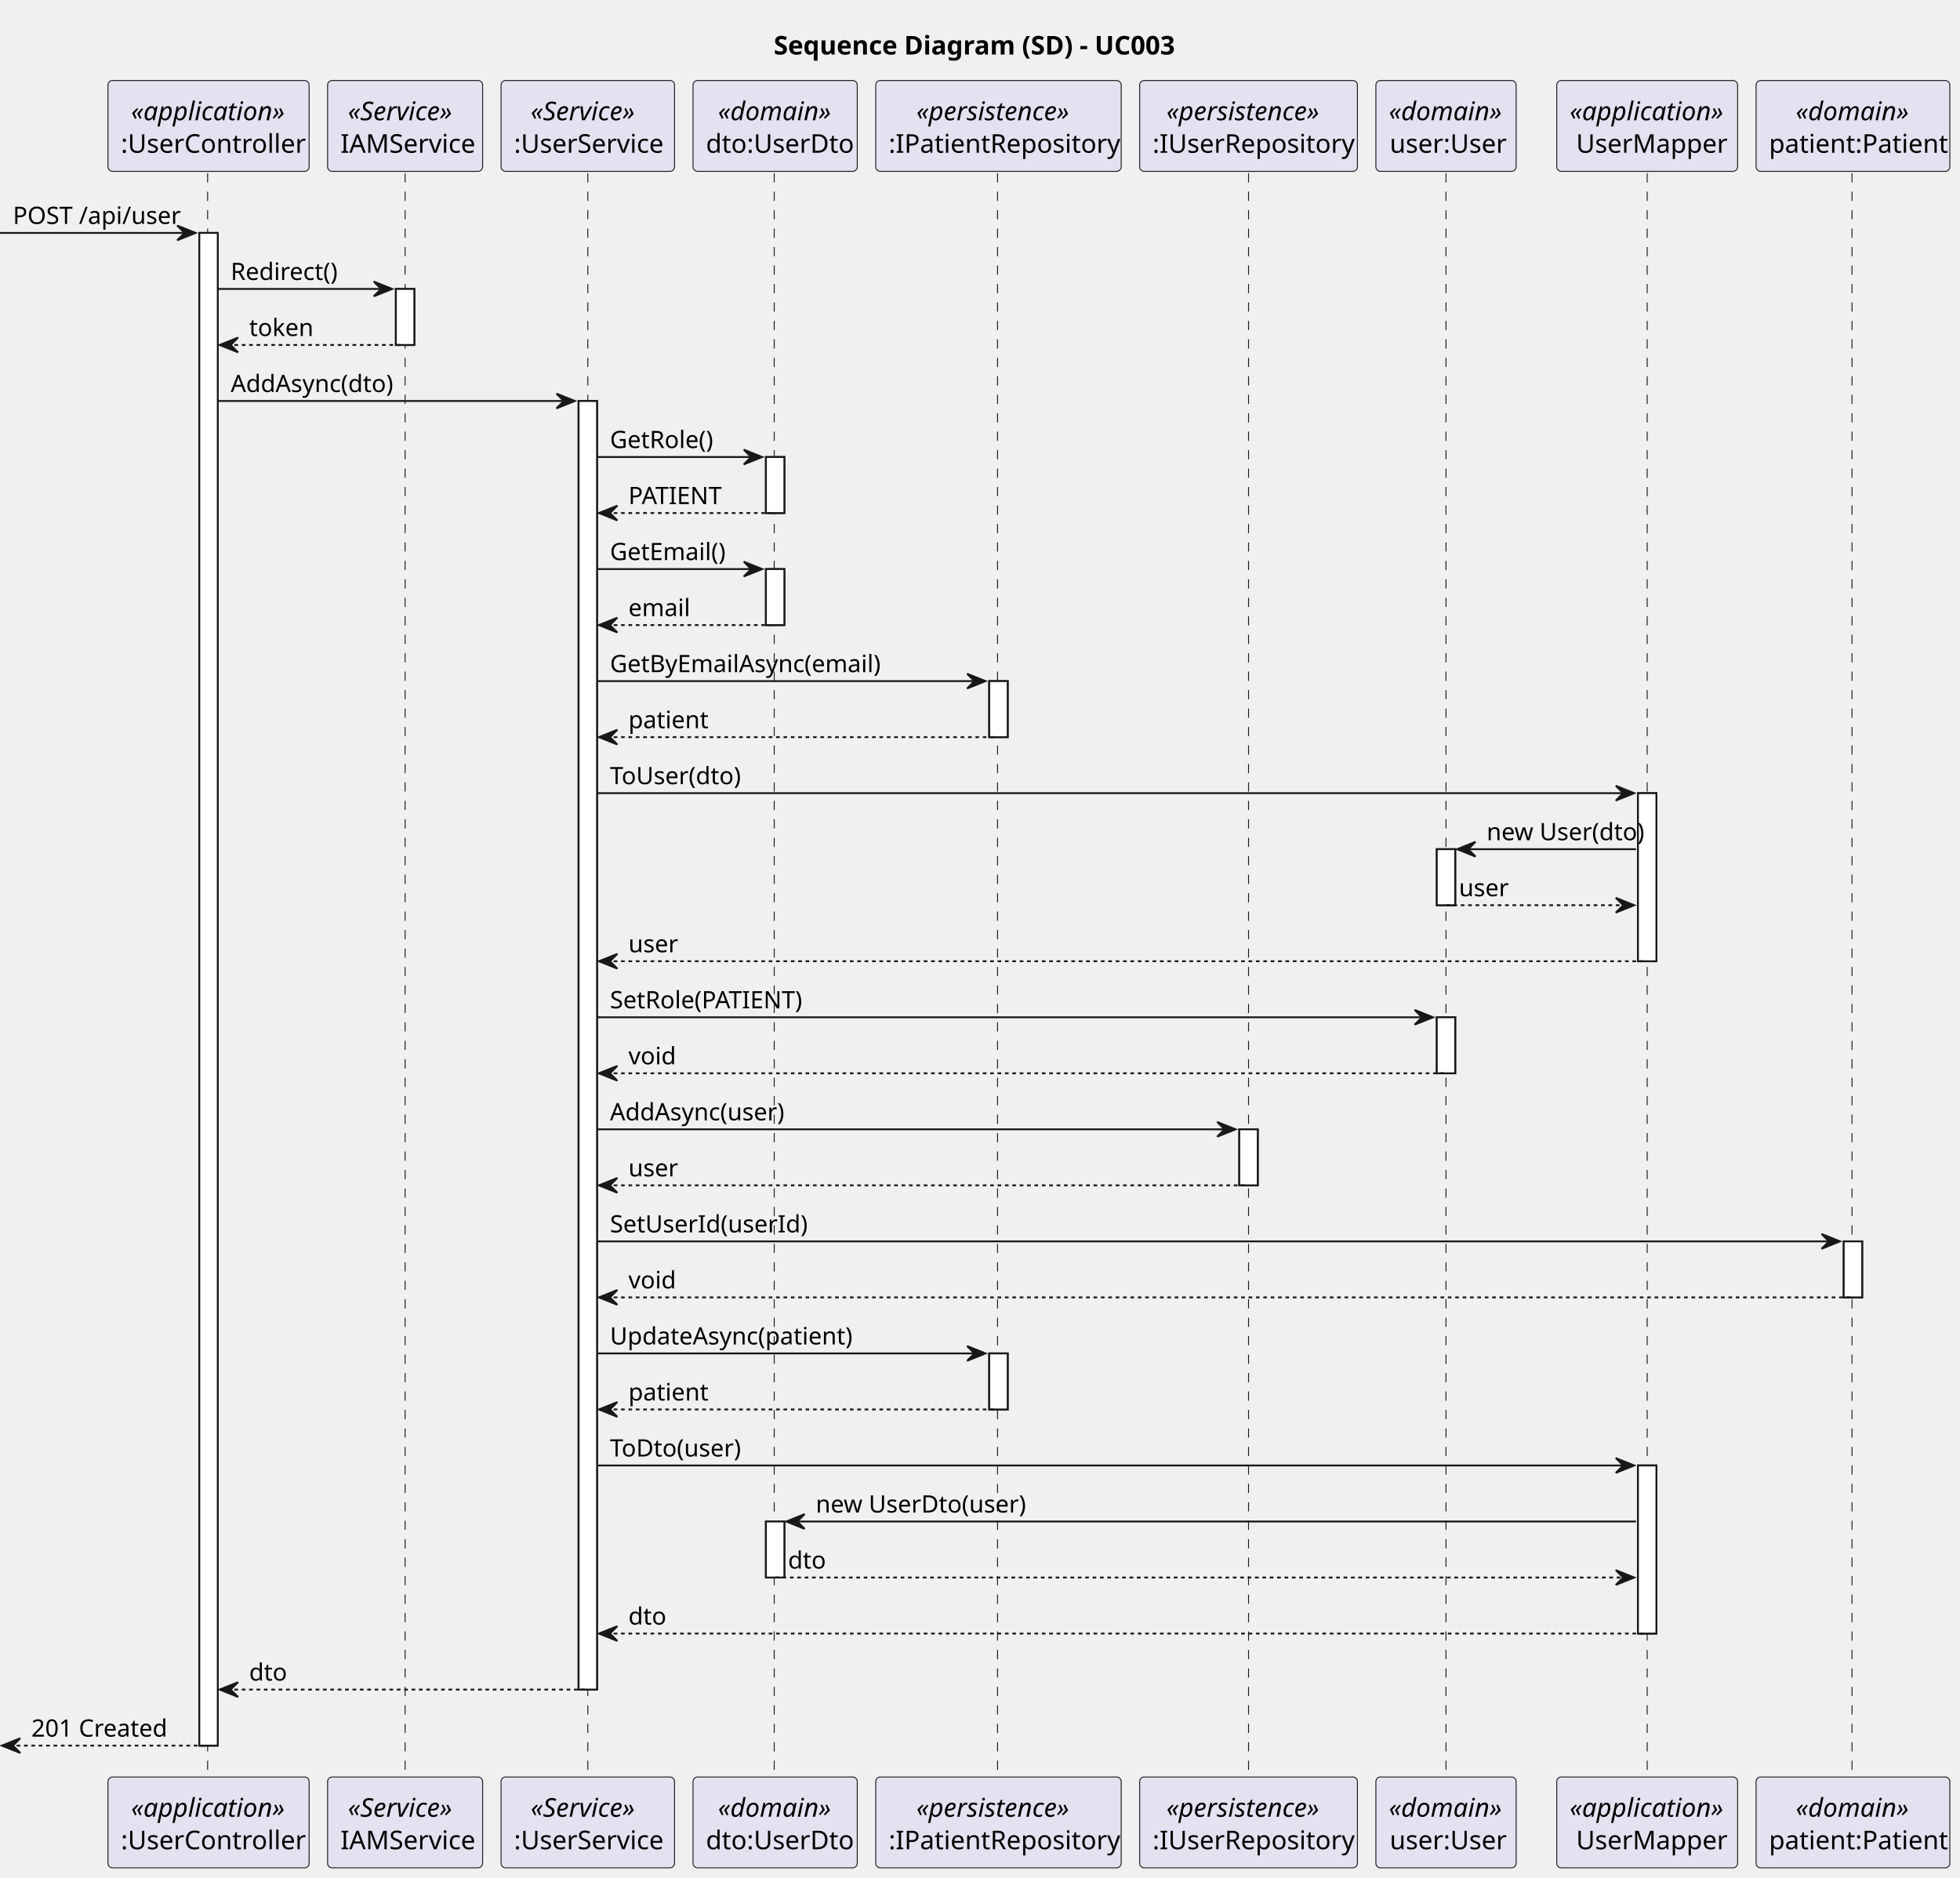
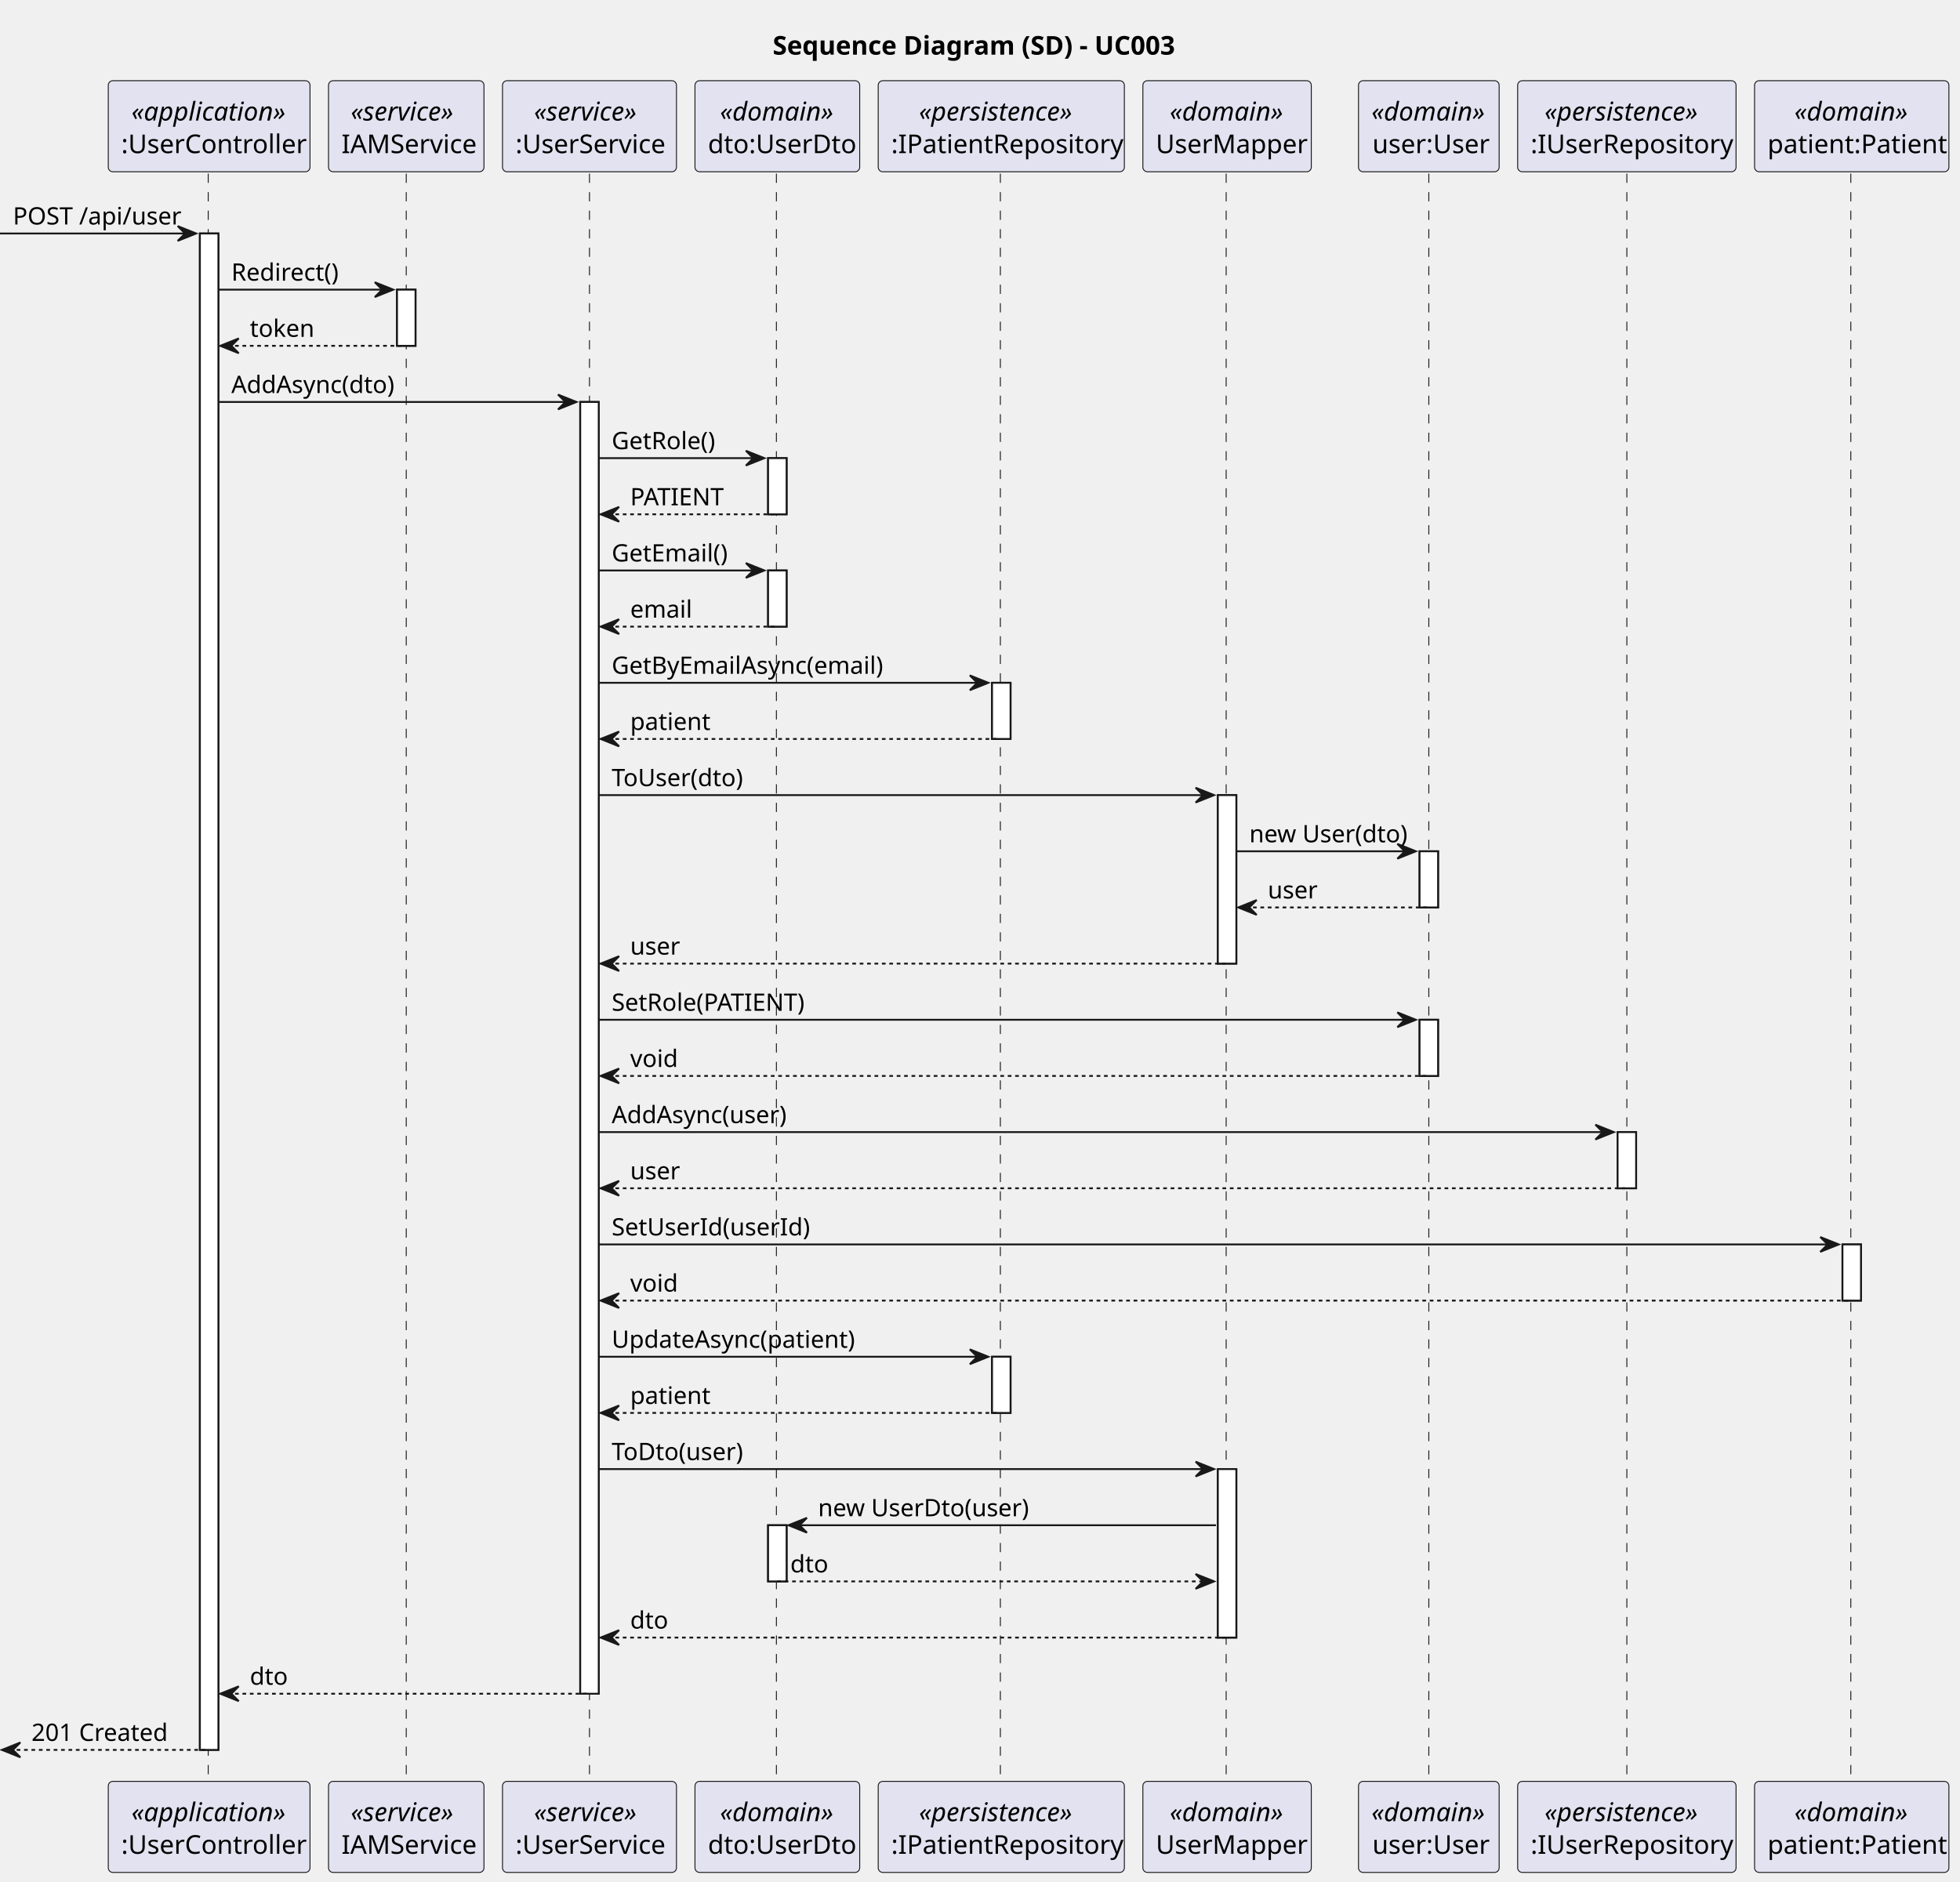
- <svg xmlns="http://www.w3.org/2000/svg" contentStyleType="text/css" height="1017px" preserveAspectRatio="none" style="width:1062px;height:1017px;background:#FFFFFF;" version="1.1" viewBox="0 0 1062 1017" width="1062px" zoomAndPan="magnify">
+ <svg xmlns="http://www.w3.org/2000/svg" contentStyleType="text/css" height="1017px" preserveAspectRatio="none" style="width:1059px;height:1017px;background:#FFFFFF;" version="1.1" viewBox="0 0 1059 1017" width="1059px" zoomAndPan="magnify">
  <defs />
  <g>
-     <text fill="#000000" font-family="sans-serif" font-size="14" font-weight="bold" lengthAdjust="spacing" textLength="222" x="419.25" y="29.533">Sequence Diagram (SD) - UC003</text>
+     <text fill="#000000" font-family="sans-serif" font-size="14" font-weight="bold" lengthAdjust="spacing" textLength="222" x="417.5" y="29.533">Sequence Diagram (SD) - UC003</text>
    <rect fill="#FFFFFF" height="819.492" style="stroke:#181818;stroke-width:1.0;" width="10" x="108" y="126.18" />
    <rect fill="#FFFFFF" height="30.352" style="stroke:#181818;stroke-width:1.0;" width="10" x="214.5" y="156.531" />
    <rect fill="#FFFFFF" height="698.086" style="stroke:#181818;stroke-width:1.0;" width="10" x="313.5" y="217.234" />
    <rect fill="#FFFFFF" height="30.352" style="stroke:#181818;stroke-width:1.0;" width="10" x="415" y="247.586" />
    <rect fill="#FFFFFF" height="30.352" style="stroke:#181818;stroke-width:1.0;" width="10" x="415" y="308.289" />
    <rect fill="#FFFFFF" height="30.352" style="stroke:#181818;stroke-width:1.0;" width="10" x="415" y="824.266" />
    <rect fill="#FFFFFF" height="30.352" style="stroke:#181818;stroke-width:1.0;" width="10" x="536" y="368.992" />
    <rect fill="#FFFFFF" height="30.352" style="stroke:#181818;stroke-width:1.0;" width="10" x="536" y="733.211" />
-     <rect fill="#FFFFFF" height="30.352" style="stroke:#181818;stroke-width:1.0;" width="10" x="671.5" y="611.805" />
-     <rect fill="#FFFFFF" height="30.352" style="stroke:#181818;stroke-width:1.0;" width="10" x="778.5" y="460.047" />
-     <rect fill="#FFFFFF" height="30.352" style="stroke:#181818;stroke-width:1.0;" width="10" x="778.5" y="551.102" />
-     <rect fill="#FFFFFF" height="91.055" style="stroke:#181818;stroke-width:1.0;" width="10" x="887.5" y="429.695" />
-     <rect fill="#FFFFFF" height="91.055" style="stroke:#181818;stroke-width:1.0;" width="10" x="887.5" y="793.914" />
-     <rect fill="#FFFFFF" height="30.352" style="stroke:#181818;stroke-width:1.0;" width="10" x="999" y="672.508" />
+     <rect fill="#FFFFFF" height="91.055" style="stroke:#181818;stroke-width:1.0;" width="10" x="658" y="429.695" />
+     <rect fill="#FFFFFF" height="91.055" style="stroke:#181818;stroke-width:1.0;" width="10" x="658" y="793.914" />
+     <rect fill="#FFFFFF" height="30.352" style="stroke:#181818;stroke-width:1.0;" width="10" x="767" y="460.047" />
+     <rect fill="#FFFFFF" height="30.352" style="stroke:#181818;stroke-width:1.0;" width="10" x="767" y="551.102" />
+     <rect fill="#FFFFFF" height="30.352" style="stroke:#181818;stroke-width:1.0;" width="10" x="874" y="611.805" />
+     <rect fill="#FFFFFF" height="30.352" style="stroke:#181818;stroke-width:1.0;" width="10" x="995.5" y="672.508" />
    <line style="stroke:#181818;stroke-width:0.5;stroke-dasharray:5.0,5.0;" x1="112.5" x2="112.5" y1="93.828" y2="963.672" />
    <line style="stroke:#181818;stroke-width:0.5;stroke-dasharray:5.0,5.0;" x1="219.5" x2="219.5" y1="93.828" y2="963.672" />
    <line style="stroke:#181818;stroke-width:0.5;stroke-dasharray:5.0,5.0;" x1="318.5" x2="318.5" y1="93.828" y2="963.672" />
    <line style="stroke:#181818;stroke-width:0.5;stroke-dasharray:5.0,5.0;" x1="419.5" x2="419.5" y1="93.828" y2="963.672" />
    <line style="stroke:#181818;stroke-width:0.5;stroke-dasharray:5.0,5.0;" x1="540.5" x2="540.5" y1="93.828" y2="963.672" />
-     <line style="stroke:#181818;stroke-width:0.5;stroke-dasharray:5.0,5.0;" x1="676.5" x2="676.5" y1="93.828" y2="963.672" />
-     <line style="stroke:#181818;stroke-width:0.5;stroke-dasharray:5.0,5.0;" x1="783.5" x2="783.5" y1="93.828" y2="963.672" />
-     <line style="stroke:#181818;stroke-width:0.5;stroke-dasharray:5.0,5.0;" x1="892.5" x2="892.5" y1="93.828" y2="963.672" />
-     <line style="stroke:#181818;stroke-width:0.5;stroke-dasharray:5.0,5.0;" x1="1003.5" x2="1003.5" y1="93.828" y2="963.672" />
+     <line style="stroke:#181818;stroke-width:0.5;stroke-dasharray:5.0,5.0;" x1="662.5" x2="662.5" y1="93.828" y2="963.672" />
+     <line style="stroke:#181818;stroke-width:0.5;stroke-dasharray:5.0,5.0;" x1="772" x2="772" y1="93.828" y2="963.672" />
+     <line style="stroke:#181818;stroke-width:0.5;stroke-dasharray:5.0,5.0;" x1="879" x2="879" y1="93.828" y2="963.672" />
+     <line style="stroke:#181818;stroke-width:0.5;stroke-dasharray:5.0,5.0;" x1="1000" x2="1000" y1="93.828" y2="963.672" />
    <rect fill="#E2E2F0" height="49.219" rx="2.5" ry="2.5" style="stroke:#181818;stroke-width:0.5;" width="109" x="58.5" y="43.609" />
    <text fill="#000000" font-family="sans-serif" font-size="14" font-style="italic" lengthAdjust="spacing" textLength="84" x="71" y="65.143">«application»</text>
    <text fill="#000000" font-family="sans-serif" font-size="14" lengthAdjust="spacing" textLength="95" x="65.5" y="82.752">:UserController</text>
    <rect fill="#E2E2F0" height="49.219" rx="2.5" ry="2.5" style="stroke:#181818;stroke-width:0.5;" width="109" x="58.5" y="962.672" />
    <text fill="#000000" font-family="sans-serif" font-size="14" font-style="italic" lengthAdjust="spacing" textLength="84" x="71" y="984.205">«application»</text>
    <text fill="#000000" font-family="sans-serif" font-size="14" lengthAdjust="spacing" textLength="95" x="65.5" y="1001.814">:UserController</text>
    <rect fill="#E2E2F0" height="49.219" rx="2.5" ry="2.5" style="stroke:#181818;stroke-width:0.5;" width="84" x="177.5" y="43.609" />
-     <text fill="#000000" font-family="sans-serif" font-size="14" font-style="italic" lengthAdjust="spacing" textLength="62" x="188.5" y="65.143">«Service»</text>
+     <text fill="#000000" font-family="sans-serif" font-size="14" font-style="italic" lengthAdjust="spacing" textLength="60" x="189.5" y="65.143">«service»</text>
    <text fill="#000000" font-family="sans-serif" font-size="14" lengthAdjust="spacing" textLength="70" x="184.5" y="82.752">IAMService</text>
    <rect fill="#E2E2F0" height="49.219" rx="2.5" ry="2.5" style="stroke:#181818;stroke-width:0.5;" width="84" x="177.5" y="962.672" />
-     <text fill="#000000" font-family="sans-serif" font-size="14" font-style="italic" lengthAdjust="spacing" textLength="62" x="188.5" y="984.205">«Service»</text>
+     <text fill="#000000" font-family="sans-serif" font-size="14" font-style="italic" lengthAdjust="spacing" textLength="60" x="189.5" y="984.205">«service»</text>
    <text fill="#000000" font-family="sans-serif" font-size="14" lengthAdjust="spacing" textLength="70" x="184.5" y="1001.814">IAMService</text>
    <rect fill="#E2E2F0" height="49.219" rx="2.5" ry="2.5" style="stroke:#181818;stroke-width:0.5;" width="94" x="271.5" y="43.609" />
-     <text fill="#000000" font-family="sans-serif" font-size="14" font-style="italic" lengthAdjust="spacing" textLength="62" x="287.5" y="65.143">«Service»</text>
+     <text fill="#000000" font-family="sans-serif" font-size="14" font-style="italic" lengthAdjust="spacing" textLength="60" x="288.5" y="65.143">«service»</text>
    <text fill="#000000" font-family="sans-serif" font-size="14" lengthAdjust="spacing" textLength="80" x="278.5" y="82.752">:UserService</text>
    <rect fill="#E2E2F0" height="49.219" rx="2.5" ry="2.5" style="stroke:#181818;stroke-width:0.5;" width="94" x="271.5" y="962.672" />
-     <text fill="#000000" font-family="sans-serif" font-size="14" font-style="italic" lengthAdjust="spacing" textLength="62" x="287.5" y="984.205">«Service»</text>
+     <text fill="#000000" font-family="sans-serif" font-size="14" font-style="italic" lengthAdjust="spacing" textLength="60" x="288.5" y="984.205">«service»</text>
    <text fill="#000000" font-family="sans-serif" font-size="14" lengthAdjust="spacing" textLength="80" x="278.5" y="1001.814">:UserService</text>
    <rect fill="#E2E2F0" height="49.219" rx="2.5" ry="2.5" style="stroke:#181818;stroke-width:0.5;" width="89" x="375.5" y="43.609" />
    <text fill="#000000" font-family="sans-serif" font-size="14" font-style="italic" lengthAdjust="spacing" textLength="62" x="389" y="65.143">«domain»</text>
    <text fill="#000000" font-family="sans-serif" font-size="14" lengthAdjust="spacing" textLength="75" x="382.5" y="82.752">dto:UserDto</text>
    <rect fill="#E2E2F0" height="49.219" rx="2.5" ry="2.5" style="stroke:#181818;stroke-width:0.5;" width="89" x="375.5" y="962.672" />
    <text fill="#000000" font-family="sans-serif" font-size="14" font-style="italic" lengthAdjust="spacing" textLength="62" x="389" y="984.205">«domain»</text>
    <text fill="#000000" font-family="sans-serif" font-size="14" lengthAdjust="spacing" textLength="75" x="382.5" y="1001.814">dto:UserDto</text>
    <rect fill="#E2E2F0" height="49.219" rx="2.5" ry="2.5" style="stroke:#181818;stroke-width:0.5;" width="133" x="474.5" y="43.609" />
    <text fill="#000000" font-family="sans-serif" font-size="14" font-style="italic" lengthAdjust="spacing" textLength="89" x="496.5" y="65.143">«persistence»</text>
    <text fill="#000000" font-family="sans-serif" font-size="14" lengthAdjust="spacing" textLength="119" x="481.5" y="82.752">:IPatientRepository</text>
    <rect fill="#E2E2F0" height="49.219" rx="2.5" ry="2.5" style="stroke:#181818;stroke-width:0.5;" width="133" x="474.5" y="962.672" />
    <text fill="#000000" font-family="sans-serif" font-size="14" font-style="italic" lengthAdjust="spacing" textLength="89" x="496.5" y="984.205">«persistence»</text>
    <text fill="#000000" font-family="sans-serif" font-size="14" lengthAdjust="spacing" textLength="119" x="481.5" y="1001.814">:IPatientRepository</text>
-     <rect fill="#E2E2F0" height="49.219" rx="2.5" ry="2.5" style="stroke:#181818;stroke-width:0.5;" width="118" x="617.5" y="43.609" />
-     <text fill="#000000" font-family="sans-serif" font-size="14" font-style="italic" lengthAdjust="spacing" textLength="89" x="632" y="65.143">«persistence»</text>
-     <text fill="#000000" font-family="sans-serif" font-size="14" lengthAdjust="spacing" textLength="104" x="624.5" y="82.752">:IUserRepository</text>
-     <rect fill="#E2E2F0" height="49.219" rx="2.5" ry="2.5" style="stroke:#181818;stroke-width:0.5;" width="118" x="617.5" y="962.672" />
-     <text fill="#000000" font-family="sans-serif" font-size="14" font-style="italic" lengthAdjust="spacing" textLength="89" x="632" y="984.205">«persistence»</text>
-     <text fill="#000000" font-family="sans-serif" font-size="14" lengthAdjust="spacing" textLength="104" x="624.5" y="1001.814">:IUserRepository</text>
-     <rect fill="#E2E2F0" height="49.219" rx="2.5" ry="2.5" style="stroke:#181818;stroke-width:0.5;" width="76" x="745.5" y="43.609" />
-     <text fill="#000000" font-family="sans-serif" font-size="14" font-style="italic" lengthAdjust="spacing" textLength="62" x="752.5" y="65.143">«domain»</text>
-     <text fill="#000000" font-family="sans-serif" font-size="14" lengthAdjust="spacing" textLength="61" x="753" y="82.752">user:User</text>
-     <rect fill="#E2E2F0" height="49.219" rx="2.5" ry="2.5" style="stroke:#181818;stroke-width:0.5;" width="76" x="745.5" y="962.672" />
-     <text fill="#000000" font-family="sans-serif" font-size="14" font-style="italic" lengthAdjust="spacing" textLength="62" x="752.5" y="984.205">«domain»</text>
-     <text fill="#000000" font-family="sans-serif" font-size="14" lengthAdjust="spacing" textLength="61" x="753" y="1001.814">user:User</text>
-     <rect fill="#E2E2F0" height="49.219" rx="2.5" ry="2.5" style="stroke:#181818;stroke-width:0.5;" width="98" x="843.5" y="43.609" />
-     <text fill="#000000" font-family="sans-serif" font-size="14" font-style="italic" lengthAdjust="spacing" textLength="84" x="850.5" y="65.143">«application»</text>
-     <text fill="#000000" font-family="sans-serif" font-size="14" lengthAdjust="spacing" textLength="77" x="854" y="82.752">UserMapper</text>
-     <rect fill="#E2E2F0" height="49.219" rx="2.5" ry="2.5" style="stroke:#181818;stroke-width:0.5;" width="98" x="843.5" y="962.672" />
-     <text fill="#000000" font-family="sans-serif" font-size="14" font-style="italic" lengthAdjust="spacing" textLength="84" x="850.5" y="984.205">«application»</text>
-     <text fill="#000000" font-family="sans-serif" font-size="14" lengthAdjust="spacing" textLength="77" x="854" y="1001.814">UserMapper</text>
-     <rect fill="#E2E2F0" height="49.219" rx="2.5" ry="2.5" style="stroke:#181818;stroke-width:0.5;" width="105" x="951.5" y="43.609" />
-     <text fill="#000000" font-family="sans-serif" font-size="14" font-style="italic" lengthAdjust="spacing" textLength="62" x="973" y="65.143">«domain»</text>
-     <text fill="#000000" font-family="sans-serif" font-size="14" lengthAdjust="spacing" textLength="91" x="958.5" y="82.752">patient:Patient</text>
-     <rect fill="#E2E2F0" height="49.219" rx="2.5" ry="2.5" style="stroke:#181818;stroke-width:0.5;" width="105" x="951.5" y="962.672" />
-     <text fill="#000000" font-family="sans-serif" font-size="14" font-style="italic" lengthAdjust="spacing" textLength="62" x="973" y="984.205">«domain»</text>
-     <text fill="#000000" font-family="sans-serif" font-size="14" lengthAdjust="spacing" textLength="91" x="958.5" y="1001.814">patient:Patient</text>
+     <rect fill="#E2E2F0" height="49.219" rx="2.5" ry="2.5" style="stroke:#181818;stroke-width:0.5;" width="91" x="617.5" y="43.609" />
+     <text fill="#000000" font-family="sans-serif" font-size="14" font-style="italic" lengthAdjust="spacing" textLength="62" x="632" y="65.143">«domain»</text>
+     <text fill="#000000" font-family="sans-serif" font-size="14" lengthAdjust="spacing" textLength="77" x="624.5" y="82.752">UserMapper</text>
+     <rect fill="#E2E2F0" height="49.219" rx="2.5" ry="2.5" style="stroke:#181818;stroke-width:0.5;" width="91" x="617.5" y="962.672" />
+     <text fill="#000000" font-family="sans-serif" font-size="14" font-style="italic" lengthAdjust="spacing" textLength="62" x="632" y="984.205">«domain»</text>
+     <text fill="#000000" font-family="sans-serif" font-size="14" lengthAdjust="spacing" textLength="77" x="624.5" y="1001.814">UserMapper</text>
+     <rect fill="#E2E2F0" height="49.219" rx="2.5" ry="2.5" style="stroke:#181818;stroke-width:0.5;" width="76" x="734" y="43.609" />
+     <text fill="#000000" font-family="sans-serif" font-size="14" font-style="italic" lengthAdjust="spacing" textLength="62" x="741" y="65.143">«domain»</text>
+     <text fill="#000000" font-family="sans-serif" font-size="14" lengthAdjust="spacing" textLength="61" x="741.5" y="82.752">user:User</text>
+     <rect fill="#E2E2F0" height="49.219" rx="2.5" ry="2.5" style="stroke:#181818;stroke-width:0.5;" width="76" x="734" y="962.672" />
+     <text fill="#000000" font-family="sans-serif" font-size="14" font-style="italic" lengthAdjust="spacing" textLength="62" x="741" y="984.205">«domain»</text>
+     <text fill="#000000" font-family="sans-serif" font-size="14" lengthAdjust="spacing" textLength="61" x="741.5" y="1001.814">user:User</text>
+     <rect fill="#E2E2F0" height="49.219" rx="2.5" ry="2.5" style="stroke:#181818;stroke-width:0.5;" width="118" x="820" y="43.609" />
+     <text fill="#000000" font-family="sans-serif" font-size="14" font-style="italic" lengthAdjust="spacing" textLength="89" x="834.5" y="65.143">«persistence»</text>
+     <text fill="#000000" font-family="sans-serif" font-size="14" lengthAdjust="spacing" textLength="104" x="827" y="82.752">:IUserRepository</text>
+     <rect fill="#E2E2F0" height="49.219" rx="2.5" ry="2.5" style="stroke:#181818;stroke-width:0.5;" width="118" x="820" y="962.672" />
+     <text fill="#000000" font-family="sans-serif" font-size="14" font-style="italic" lengthAdjust="spacing" textLength="89" x="834.5" y="984.205">«persistence»</text>
+     <text fill="#000000" font-family="sans-serif" font-size="14" lengthAdjust="spacing" textLength="104" x="827" y="1001.814">:IUserRepository</text>
+     <rect fill="#E2E2F0" height="49.219" rx="2.5" ry="2.5" style="stroke:#181818;stroke-width:0.5;" width="105" x="948" y="43.609" />
+     <text fill="#000000" font-family="sans-serif" font-size="14" font-style="italic" lengthAdjust="spacing" textLength="62" x="969.5" y="65.143">«domain»</text>
+     <text fill="#000000" font-family="sans-serif" font-size="14" lengthAdjust="spacing" textLength="91" x="955" y="82.752">patient:Patient</text>
+     <rect fill="#E2E2F0" height="49.219" rx="2.5" ry="2.5" style="stroke:#181818;stroke-width:0.5;" width="105" x="948" y="962.672" />
+     <text fill="#000000" font-family="sans-serif" font-size="14" font-style="italic" lengthAdjust="spacing" textLength="62" x="969.5" y="984.205">«domain»</text>
+     <text fill="#000000" font-family="sans-serif" font-size="14" lengthAdjust="spacing" textLength="91" x="955" y="1001.814">patient:Patient</text>
    <rect fill="#FFFFFF" height="819.492" style="stroke:#181818;stroke-width:1.0;" width="10" x="108" y="126.18" />
    <rect fill="#FFFFFF" height="30.352" style="stroke:#181818;stroke-width:1.0;" width="10" x="214.5" y="156.531" />
    <rect fill="#FFFFFF" height="698.086" style="stroke:#181818;stroke-width:1.0;" width="10" x="313.5" y="217.234" />
    <rect fill="#FFFFFF" height="30.352" style="stroke:#181818;stroke-width:1.0;" width="10" x="415" y="247.586" />
    <rect fill="#FFFFFF" height="30.352" style="stroke:#181818;stroke-width:1.0;" width="10" x="415" y="308.289" />
    <rect fill="#FFFFFF" height="30.352" style="stroke:#181818;stroke-width:1.0;" width="10" x="415" y="824.266" />
    <rect fill="#FFFFFF" height="30.352" style="stroke:#181818;stroke-width:1.0;" width="10" x="536" y="368.992" />
    <rect fill="#FFFFFF" height="30.352" style="stroke:#181818;stroke-width:1.0;" width="10" x="536" y="733.211" />
-     <rect fill="#FFFFFF" height="30.352" style="stroke:#181818;stroke-width:1.0;" width="10" x="671.5" y="611.805" />
-     <rect fill="#FFFFFF" height="30.352" style="stroke:#181818;stroke-width:1.0;" width="10" x="778.5" y="460.047" />
-     <rect fill="#FFFFFF" height="30.352" style="stroke:#181818;stroke-width:1.0;" width="10" x="778.5" y="551.102" />
-     <rect fill="#FFFFFF" height="91.055" style="stroke:#181818;stroke-width:1.0;" width="10" x="887.5" y="429.695" />
-     <rect fill="#FFFFFF" height="91.055" style="stroke:#181818;stroke-width:1.0;" width="10" x="887.5" y="793.914" />
-     <rect fill="#FFFFFF" height="30.352" style="stroke:#181818;stroke-width:1.0;" width="10" x="999" y="672.508" />
+     <rect fill="#FFFFFF" height="91.055" style="stroke:#181818;stroke-width:1.0;" width="10" x="658" y="429.695" />
+     <rect fill="#FFFFFF" height="91.055" style="stroke:#181818;stroke-width:1.0;" width="10" x="658" y="793.914" />
+     <rect fill="#FFFFFF" height="30.352" style="stroke:#181818;stroke-width:1.0;" width="10" x="767" y="460.047" />
+     <rect fill="#FFFFFF" height="30.352" style="stroke:#181818;stroke-width:1.0;" width="10" x="767" y="551.102" />
+     <rect fill="#FFFFFF" height="30.352" style="stroke:#181818;stroke-width:1.0;" width="10" x="874" y="611.805" />
+     <rect fill="#FFFFFF" height="30.352" style="stroke:#181818;stroke-width:1.0;" width="10" x="995.5" y="672.508" />
    <polygon fill="#181818" points="96,122.18,106,126.18,96,130.18,100,126.18" style="stroke:#181818;stroke-width:1.0;" />
    <line style="stroke:#181818;stroke-width:1.0;" x1="0" x2="102" y1="126.18" y2="126.18" />
    <text fill="#000000" font-family="sans-serif" font-size="13" lengthAdjust="spacing" textLength="89" x="7" y="121.323">POST /api/user</text>
    <polygon fill="#181818" points="202.5,152.531,212.5,156.531,202.5,160.531,206.5,156.531" style="stroke:#181818;stroke-width:1.0;" />
    <line style="stroke:#181818;stroke-width:1.0;" x1="118" x2="208.5" y1="156.531" y2="156.531" />
    <text fill="#000000" font-family="sans-serif" font-size="13" lengthAdjust="spacing" textLength="56" x="125" y="151.675">Redirect()</text>
    <polygon fill="#181818" points="129,182.883,119,186.883,129,190.883,125,186.883" style="stroke:#181818;stroke-width:1.0;" />
    <line style="stroke:#181818;stroke-width:1.0;stroke-dasharray:2.0,2.0;" x1="123" x2="218.5" y1="186.883" y2="186.883" />
    <text fill="#000000" font-family="sans-serif" font-size="13" lengthAdjust="spacing" textLength="32" x="135" y="182.026">token</text>
    <polygon fill="#181818" points="301.5,213.234,311.5,217.234,301.5,221.234,305.5,217.234" style="stroke:#181818;stroke-width:1.0;" />
    <line style="stroke:#181818;stroke-width:1.0;" x1="118" x2="307.5" y1="217.234" y2="217.234" />
    <text fill="#000000" font-family="sans-serif" font-size="13" lengthAdjust="spacing" textLength="86" x="125" y="212.378">AddAsync(dto)</text>
    <polygon fill="#181818" points="403,243.586,413,247.586,403,251.586,407,247.586" style="stroke:#181818;stroke-width:1.0;" />
    <line style="stroke:#181818;stroke-width:1.0;" x1="323.5" x2="409" y1="247.586" y2="247.586" />
    <text fill="#000000" font-family="sans-serif" font-size="13" lengthAdjust="spacing" textLength="55" x="330.5" y="242.73">GetRole()</text>
    <polygon fill="#181818" points="334.5,273.938,324.5,277.938,334.5,281.938,330.5,277.938" style="stroke:#181818;stroke-width:1.0;" />
    <line style="stroke:#181818;stroke-width:1.0;stroke-dasharray:2.0,2.0;" x1="328.5" x2="419" y1="277.938" y2="277.938" />
    <text fill="#000000" font-family="sans-serif" font-size="13" lengthAdjust="spacing" textLength="53" x="340.5" y="273.081">PATIENT</text>
    <polygon fill="#181818" points="403,304.289,413,308.289,403,312.289,407,308.289" style="stroke:#181818;stroke-width:1.0;" />
    <line style="stroke:#181818;stroke-width:1.0;" x1="323.5" x2="409" y1="308.289" y2="308.289" />
    <text fill="#000000" font-family="sans-serif" font-size="13" lengthAdjust="spacing" textLength="62" x="330.5" y="303.433">GetEmail()</text>
    <polygon fill="#181818" points="334.5,334.641,324.5,338.641,334.5,342.641,330.5,338.641" style="stroke:#181818;stroke-width:1.0;" />
    <line style="stroke:#181818;stroke-width:1.0;stroke-dasharray:2.0,2.0;" x1="328.5" x2="419" y1="338.641" y2="338.641" />
    <text fill="#000000" font-family="sans-serif" font-size="13" lengthAdjust="spacing" textLength="31" x="340.5" y="333.784">email</text>
    <polygon fill="#181818" points="524,364.992,534,368.992,524,372.992,528,368.992" style="stroke:#181818;stroke-width:1.0;" />
    <line style="stroke:#181818;stroke-width:1.0;" x1="323.5" x2="530" y1="368.992" y2="368.992" />
    <text fill="#000000" font-family="sans-serif" font-size="13" lengthAdjust="spacing" textLength="146" x="330.5" y="364.136">GetByEmailAsync(email)</text>
    <polygon fill="#181818" points="334.5,395.344,324.5,399.344,334.5,403.344,330.5,399.344" style="stroke:#181818;stroke-width:1.0;" />
    <line style="stroke:#181818;stroke-width:1.0;stroke-dasharray:2.0,2.0;" x1="328.5" x2="540" y1="399.344" y2="399.344" />
    <text fill="#000000" font-family="sans-serif" font-size="13" lengthAdjust="spacing" textLength="39" x="340.5" y="394.487">patient</text>
-     <polygon fill="#181818" points="875.5,425.695,885.5,429.695,875.5,433.695,879.5,429.695" style="stroke:#181818;stroke-width:1.0;" />
-     <line style="stroke:#181818;stroke-width:1.0;" x1="323.5" x2="881.5" y1="429.695" y2="429.695" />
+     <polygon fill="#181818" points="646,425.695,656,429.695,646,433.695,650,429.695" style="stroke:#181818;stroke-width:1.0;" />
+     <line style="stroke:#181818;stroke-width:1.0;" x1="323.5" x2="652" y1="429.695" y2="429.695" />
    <text fill="#000000" font-family="sans-serif" font-size="13" lengthAdjust="spacing" textLength="67" x="330.5" y="424.839">ToUser(dto)</text>
-     <polygon fill="#181818" points="799.5,456.047,789.5,460.047,799.5,464.047,795.5,460.047" style="stroke:#181818;stroke-width:1.0;" />
-     <line style="stroke:#181818;stroke-width:1.0;" x1="793.5" x2="886.5" y1="460.047" y2="460.047" />
-     <text fill="#000000" font-family="sans-serif" font-size="13" lengthAdjust="spacing" textLength="80" x="805.5" y="455.19">new User(dto)</text>
-     <polygon fill="#181818" points="875.5,486.398,885.5,490.398,875.5,494.398,879.5,490.398" style="stroke:#181818;stroke-width:1.0;" />
-     <line style="stroke:#181818;stroke-width:1.0;stroke-dasharray:2.0,2.0;" x1="783.5" x2="881.5" y1="490.398" y2="490.398" />
-     <text fill="#000000" font-family="sans-serif" font-size="13" lengthAdjust="spacing" textLength="25" x="790.5" y="485.542">user</text>
+     <polygon fill="#181818" points="755,456.047,765,460.047,755,464.047,759,460.047" style="stroke:#181818;stroke-width:1.0;" />
+     <line style="stroke:#181818;stroke-width:1.0;" x1="668" x2="761" y1="460.047" y2="460.047" />
+     <text fill="#000000" font-family="sans-serif" font-size="13" lengthAdjust="spacing" textLength="80" x="675" y="455.19">new User(dto)</text>
+     <polygon fill="#181818" points="679,486.398,669,490.398,679,494.398,675,490.398" style="stroke:#181818;stroke-width:1.0;" />
+     <line style="stroke:#181818;stroke-width:1.0;stroke-dasharray:2.0,2.0;" x1="673" x2="771" y1="490.398" y2="490.398" />
+     <text fill="#000000" font-family="sans-serif" font-size="13" lengthAdjust="spacing" textLength="25" x="685" y="485.542">user</text>
    <polygon fill="#181818" points="334.5,516.75,324.5,520.75,334.5,524.75,330.5,520.75" style="stroke:#181818;stroke-width:1.0;" />
-     <line style="stroke:#181818;stroke-width:1.0;stroke-dasharray:2.0,2.0;" x1="328.5" x2="891.5" y1="520.75" y2="520.75" />
+     <line style="stroke:#181818;stroke-width:1.0;stroke-dasharray:2.0,2.0;" x1="328.5" x2="662" y1="520.75" y2="520.75" />
    <text fill="#000000" font-family="sans-serif" font-size="13" lengthAdjust="spacing" textLength="25" x="340.5" y="515.894">user</text>
-     <polygon fill="#181818" points="766.5,547.102,776.5,551.102,766.5,555.102,770.5,551.102" style="stroke:#181818;stroke-width:1.0;" />
-     <line style="stroke:#181818;stroke-width:1.0;" x1="323.5" x2="772.5" y1="551.102" y2="551.102" />
+     <polygon fill="#181818" points="755,547.102,765,551.102,755,555.102,759,551.102" style="stroke:#181818;stroke-width:1.0;" />
+     <line style="stroke:#181818;stroke-width:1.0;" x1="323.5" x2="761" y1="551.102" y2="551.102" />
    <text fill="#000000" font-family="sans-serif" font-size="13" lengthAdjust="spacing" textLength="107" x="330.5" y="546.245">SetRole(PATIENT)</text>
    <polygon fill="#181818" points="334.5,577.453,324.5,581.453,334.5,585.453,330.5,581.453" style="stroke:#181818;stroke-width:1.0;" />
-     <line style="stroke:#181818;stroke-width:1.0;stroke-dasharray:2.0,2.0;" x1="328.5" x2="782.5" y1="581.453" y2="581.453" />
+     <line style="stroke:#181818;stroke-width:1.0;stroke-dasharray:2.0,2.0;" x1="328.5" x2="771" y1="581.453" y2="581.453" />
    <text fill="#000000" font-family="sans-serif" font-size="13" lengthAdjust="spacing" textLength="22" x="340.5" y="576.597">void</text>
-     <polygon fill="#181818" points="659.5,607.805,669.5,611.805,659.5,615.805,663.5,611.805" style="stroke:#181818;stroke-width:1.0;" />
-     <line style="stroke:#181818;stroke-width:1.0;" x1="323.5" x2="665.5" y1="611.805" y2="611.805" />
+     <polygon fill="#181818" points="862,607.805,872,611.805,862,615.805,866,611.805" style="stroke:#181818;stroke-width:1.0;" />
+     <line style="stroke:#181818;stroke-width:1.0;" x1="323.5" x2="868" y1="611.805" y2="611.805" />
    <text fill="#000000" font-family="sans-serif" font-size="13" lengthAdjust="spacing" textLength="93" x="330.5" y="606.948">AddAsync(user)</text>
    <polygon fill="#181818" points="334.5,638.156,324.5,642.156,334.5,646.156,330.5,642.156" style="stroke:#181818;stroke-width:1.0;" />
-     <line style="stroke:#181818;stroke-width:1.0;stroke-dasharray:2.0,2.0;" x1="328.5" x2="675.5" y1="642.156" y2="642.156" />
+     <line style="stroke:#181818;stroke-width:1.0;stroke-dasharray:2.0,2.0;" x1="328.5" x2="878" y1="642.156" y2="642.156" />
    <text fill="#000000" font-family="sans-serif" font-size="13" lengthAdjust="spacing" textLength="25" x="340.5" y="637.3">user</text>
-     <polygon fill="#181818" points="987,668.508,997,672.508,987,676.508,991,672.508" style="stroke:#181818;stroke-width:1.0;" />
-     <line style="stroke:#181818;stroke-width:1.0;" x1="323.5" x2="993" y1="672.508" y2="672.508" />
+     <polygon fill="#181818" points="983.5,668.508,993.5,672.508,983.5,676.508,987.5,672.508" style="stroke:#181818;stroke-width:1.0;" />
+     <line style="stroke:#181818;stroke-width:1.0;" x1="323.5" x2="989.5" y1="672.508" y2="672.508" />
    <text fill="#000000" font-family="sans-serif" font-size="13" lengthAdjust="spacing" textLength="100" x="330.5" y="667.651">SetUserId(userId)</text>
    <polygon fill="#181818" points="334.5,698.859,324.5,702.859,334.5,706.859,330.5,702.859" style="stroke:#181818;stroke-width:1.0;" />
-     <line style="stroke:#181818;stroke-width:1.0;stroke-dasharray:2.0,2.0;" x1="328.5" x2="1003" y1="702.859" y2="702.859" />
+     <line style="stroke:#181818;stroke-width:1.0;stroke-dasharray:2.0,2.0;" x1="328.5" x2="999.5" y1="702.859" y2="702.859" />
    <text fill="#000000" font-family="sans-serif" font-size="13" lengthAdjust="spacing" textLength="22" x="340.5" y="698.003">void</text>
    <polygon fill="#181818" points="524,729.211,534,733.211,524,737.211,528,733.211" style="stroke:#181818;stroke-width:1.0;" />
    <line style="stroke:#181818;stroke-width:1.0;" x1="323.5" x2="530" y1="733.211" y2="733.211" />
    <text fill="#000000" font-family="sans-serif" font-size="13" lengthAdjust="spacing" textLength="125" x="330.5" y="728.355">UpdateAsync(patient)</text>
    <polygon fill="#181818" points="334.5,759.562,324.5,763.562,334.5,767.562,330.5,763.562" style="stroke:#181818;stroke-width:1.0;" />
    <line style="stroke:#181818;stroke-width:1.0;stroke-dasharray:2.0,2.0;" x1="328.5" x2="540" y1="763.562" y2="763.562" />
    <text fill="#000000" font-family="sans-serif" font-size="13" lengthAdjust="spacing" textLength="39" x="340.5" y="758.706">patient</text>
-     <polygon fill="#181818" points="875.5,789.914,885.5,793.914,875.5,797.914,879.5,793.914" style="stroke:#181818;stroke-width:1.0;" />
-     <line style="stroke:#181818;stroke-width:1.0;" x1="323.5" x2="881.5" y1="793.914" y2="793.914" />
+     <polygon fill="#181818" points="646,789.914,656,793.914,646,797.914,650,793.914" style="stroke:#181818;stroke-width:1.0;" />
+     <line style="stroke:#181818;stroke-width:1.0;" x1="323.5" x2="652" y1="793.914" y2="793.914" />
    <text fill="#000000" font-family="sans-serif" font-size="13" lengthAdjust="spacing" textLength="67" x="330.5" y="789.058">ToDto(user)</text>
    <polygon fill="#181818" points="436,820.266,426,824.266,436,828.266,432,824.266" style="stroke:#181818;stroke-width:1.0;" />
-     <line style="stroke:#181818;stroke-width:1.0;" x1="430" x2="886.5" y1="824.266" y2="824.266" />
+     <line style="stroke:#181818;stroke-width:1.0;" x1="430" x2="657" y1="824.266" y2="824.266" />
    <text fill="#000000" font-family="sans-serif" font-size="13" lengthAdjust="spacing" textLength="107" x="442" y="819.409">new UserDto(user)</text>
-     <polygon fill="#181818" points="875.5,850.617,885.5,854.617,875.5,858.617,879.5,854.617" style="stroke:#181818;stroke-width:1.0;" />
-     <line style="stroke:#181818;stroke-width:1.0;stroke-dasharray:2.0,2.0;" x1="420" x2="881.5" y1="854.617" y2="854.617" />
+     <polygon fill="#181818" points="646,850.617,656,854.617,646,858.617,650,854.617" style="stroke:#181818;stroke-width:1.0;" />
+     <line style="stroke:#181818;stroke-width:1.0;stroke-dasharray:2.0,2.0;" x1="420" x2="652" y1="854.617" y2="854.617" />
    <text fill="#000000" font-family="sans-serif" font-size="13" lengthAdjust="spacing" textLength="18" x="427" y="849.761">dto</text>
    <polygon fill="#181818" points="334.5,880.969,324.5,884.969,334.5,888.969,330.5,884.969" style="stroke:#181818;stroke-width:1.0;" />
-     <line style="stroke:#181818;stroke-width:1.0;stroke-dasharray:2.0,2.0;" x1="328.5" x2="891.5" y1="884.969" y2="884.969" />
+     <line style="stroke:#181818;stroke-width:1.0;stroke-dasharray:2.0,2.0;" x1="328.5" x2="662" y1="884.969" y2="884.969" />
    <text fill="#000000" font-family="sans-serif" font-size="13" lengthAdjust="spacing" textLength="18" x="340.5" y="880.112">dto</text>
    <polygon fill="#181818" points="129,911.32,119,915.32,129,919.32,125,915.32" style="stroke:#181818;stroke-width:1.0;" />
    <line style="stroke:#181818;stroke-width:1.0;stroke-dasharray:2.0,2.0;" x1="123" x2="317.5" y1="915.32" y2="915.32" />
    <text fill="#000000" font-family="sans-serif" font-size="13" lengthAdjust="spacing" textLength="18" x="135" y="910.464">dto</text>
    <polygon fill="#181818" points="11,941.672,1,945.672,11,949.672,7,945.672" style="stroke:#181818;stroke-width:1.0;" />
    <line style="stroke:#181818;stroke-width:1.0;stroke-dasharray:2.0,2.0;" x1="5" x2="112" y1="945.672" y2="945.672" />
    <text fill="#000000" font-family="sans-serif" font-size="13" lengthAdjust="spacing" textLength="70" x="17" y="940.815">201 Created</text>
  </g>
</svg>
